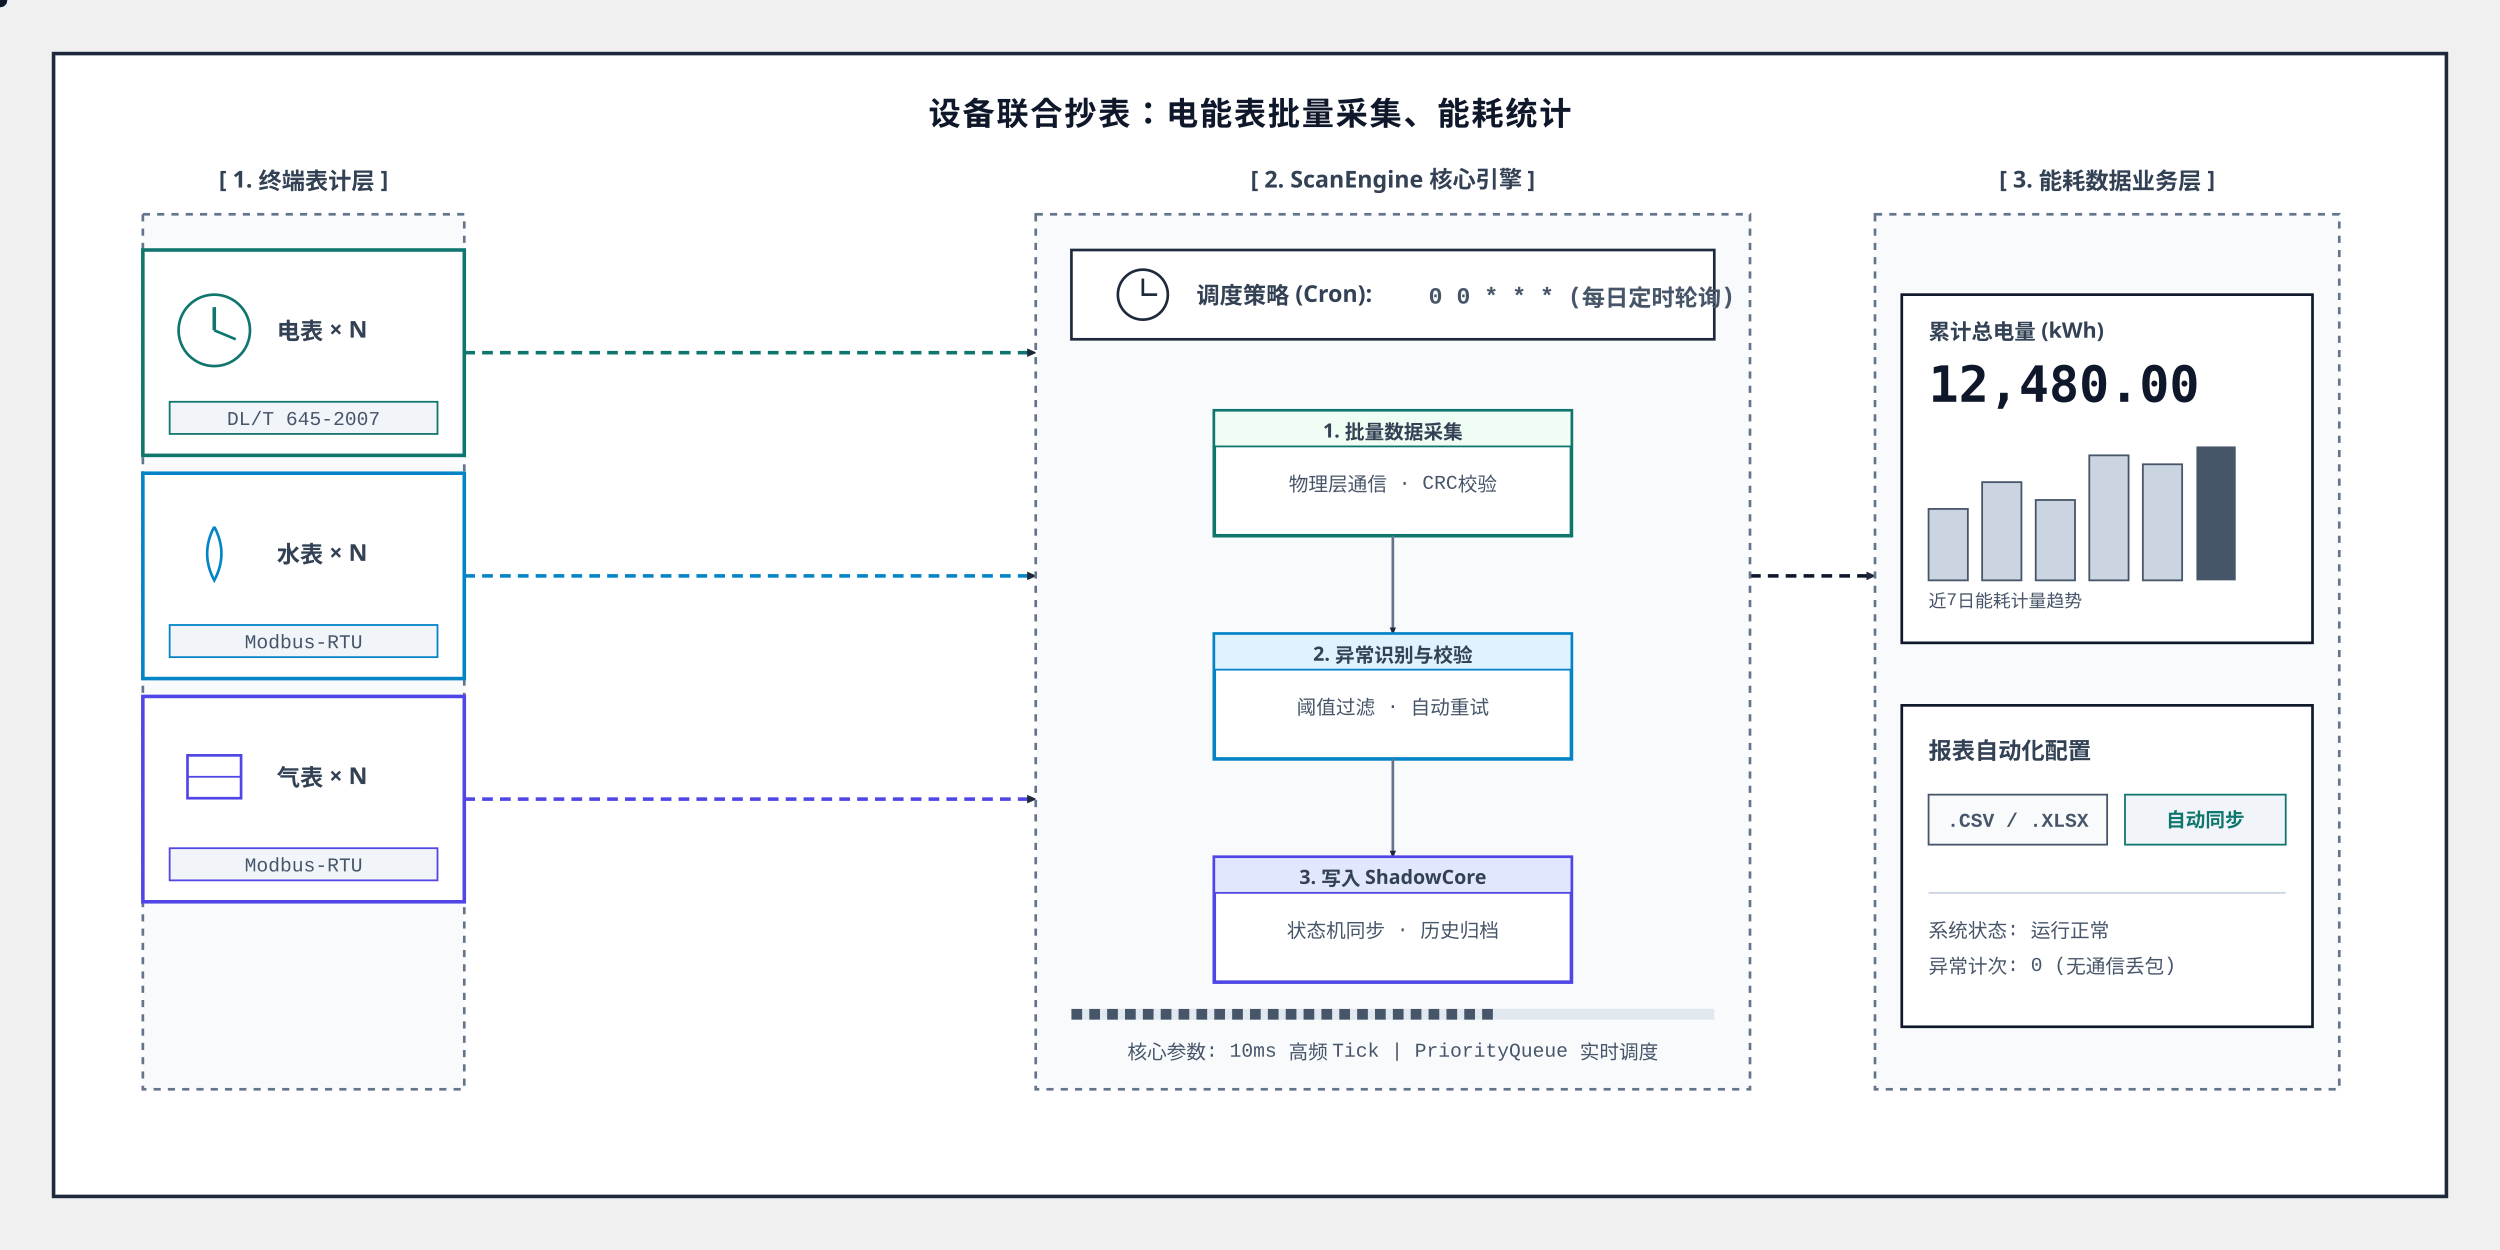
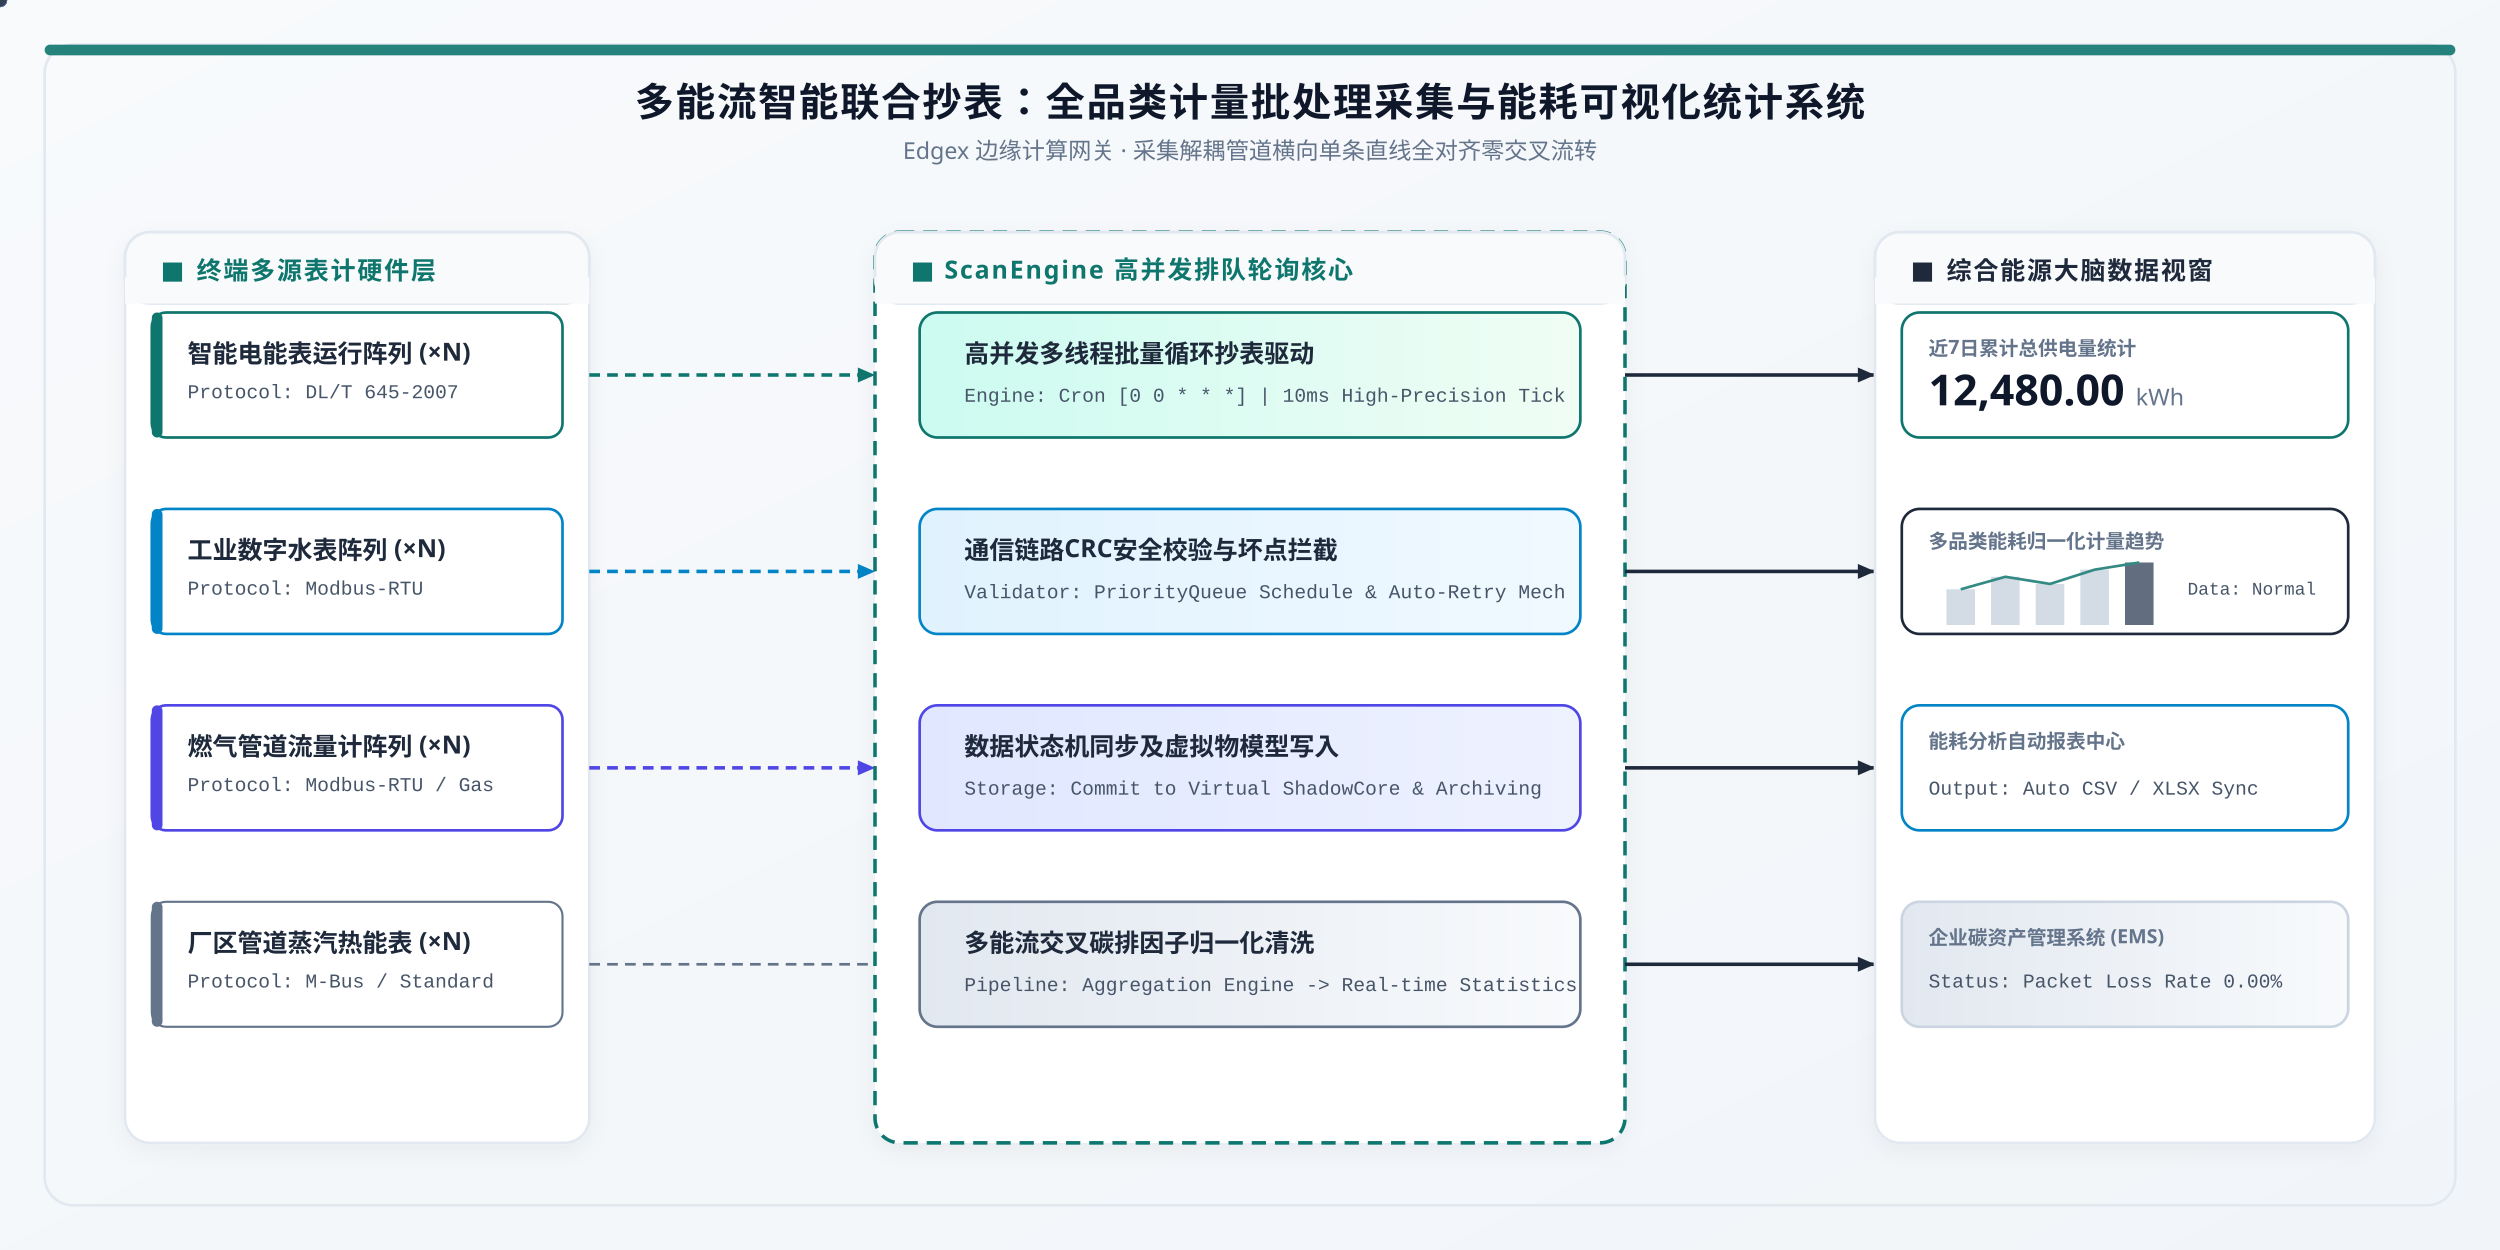
<svg xmlns="http://www.w3.org/2000/svg" width="1400" height="700" viewBox="0 0 1400 700">
  <defs>
-     <clipPath id="clip_meter_a">
-       <rect width="200" height="70" />
-     </clipPath>
-     <clipPath id="clip_meter_b">
-       <rect width="200" height="70" />
-     </clipPath>
-     <clipPath id="clip_meter_c">
-       <rect width="200" height="70" />
-     </clipPath>
+     <linearGradient id="bg" x1="0%" y1="0%" x2="100%" y2="100%">
+       <stop offset="0%" stop-color="#f8fafc" />
+       <stop offset="100%" stop-color="#f1f5f9" />
+     </linearGradient>
+     <filter id="shadow" x="-5%" y="-5%" width="110%" height="110%">
+       <feDropShadow dx="0" dy="4" stdDeviation="6" flood-color="#0f172a" flood-opacity="0.05" />
+     </filter>
+     <linearGradient id="grad-teal" x1="0" y1="0" x2="1" y2="0">
+       <stop offset="0%" stop-color="#ccfbf1" />
+       <stop offset="100%" stop-color="#f0fdf4" />
+     </linearGradient>
+     <linearGradient id="grad-sky" x1="0" y1="0" x2="1" y2="0">
+       <stop offset="0%" stop-color="#e0f2fe" />
+       <stop offset="100%" stop-color="#f0f9ff" />
+     </linearGradient>
+     <linearGradient id="grad-indigo" x1="0" y1="0" x2="1" y2="0">
+       <stop offset="0%" stop-color="#e0e7ff" />
+       <stop offset="100%" stop-color="#eef2ff" />
+     </linearGradient>
+     <linearGradient id="grad-slate" x1="0" y1="0" x2="1" y2="0">
+       <stop offset="0%" stop-color="#e2e8f0" />
+       <stop offset="100%" stop-color="#f8fafc" />
+     </linearGradient>
+     <marker id="arrow-teal" viewBox="0 0 10 10" refX="8" refY="5" markerWidth="6" markerHeight="6" orient="auto">
+       <path d="M0 1.5 L8 5 L0 8.5 Z" fill="#0f766e" />
+     </marker>
+     <marker id="arrow-sky" viewBox="0 0 10 10" refX="8" refY="5" markerWidth="6" markerHeight="6" orient="auto">
+       <path d="M0 1.5 L8 5 L0 8.5 Z" fill="#0284c7" />
+     </marker>
+     <marker id="arrow-indigo" viewBox="0 0 10 10" refX="8" refY="5" markerWidth="6" markerHeight="6" orient="auto">
+       <path d="M0 1.5 L8 5 L0 8.5 Z" fill="#4f46e5" />
+     </marker>
+     <marker id="arrow-slate" viewBox="0 0 10 10" refX="8" refY="5" markerWidth="6" markerHeight="6" orient="auto">
+       <path d="M0 1.5 L8 5 L0 8.5 Z" fill="#1e293b" />
+     </marker>
    <style>
-       .bg-main { fill: #ffffff; stroke: #1e293b; stroke-width: 2; }
-       .bg-container { fill: #f8fafc; stroke: #64748b; stroke-width: 1.5; stroke-dasharray: 4, 4; }
-       
-       /* Outline Style Components */
-       .node-elec { fill: #ffffff; stroke: #0f766e; stroke-width: 2; }
-       .node-water { fill: #ffffff; stroke: #0284c7; stroke-width: 2; }
-       .node-gas { fill: #ffffff; stroke: #4f46e5; stroke-width: 2; }
-       
-       .text-title { fill: #0f172a; font-family: 'Segoe UI', -apple-system, sans-serif; font-weight: 700; font-size: 18px; letter-spacing: 1px; }
-       .text-subtitle { fill: #334155; font-family: 'Segoe UI', sans-serif; font-weight: 600; font-size: 13px; }
-       .text-body { fill: #334155; font-family: sans-serif; font-size: 12px; }
-       .text-code { fill: #475569; font-family: Consolas, 'Courier New', monospace; font-size: 11px; }
-       
-       /* Flow Lines - Pure Linear, No Interferences */
-       .flow-line { fill: none; stroke-width: 2; marker-end: url(#arrowhead); }
-       .flow-line-active { stroke-dasharray: 6, 4; animation: dash 30s linear infinite; }
-       @keyframes dash { to { stroke-dashoffset: -1000; } }
-       
-       .scan-bar { stroke-dasharray: 6 4; animation: scan 3s linear infinite; }
-       @keyframes scan { to { stroke-dashoffset: -20; } }
+       .title { fill:#0f172a; font-family:'Segoe UI','Microsoft YaHei',sans-serif; font-weight:800; font-size:22px; letter-spacing:1px; }
+       .subtitle { fill:#64748b; font-family:'Segoe UI','Microsoft YaHei',sans-serif; font-size:13px; font-weight:400; }
+       .group-title { font-family:'Segoe UI','Microsoft YaHei',sans-serif; font-weight:700; font-size:14px; letter-spacing:1px; }
+       .lbl { fill:#1e293b; font-family:'Segoe UI','Microsoft YaHei',sans-serif; font-size:14px; font-weight:600; }
+       .code { fill:#475569; font-family:'Consolas','Courier New',monospace; font-size:11px; }
+       .val { fill:#0f172a; font-family:'Segoe UI',sans-serif; font-weight:800; font-size:24px; }
+       .unit { fill:#64748b; font-size:13px; font-weight:500; }
+       .chart-lbl { fill:#64748b; font-family:'Segoe UI','Microsoft YaHei',sans-serif; font-size:11px; font-weight:600; }
+       .dash-line { stroke-dasharray: 6 4; animation: march 1.5s linear infinite; }
+       @keyframes march { to { stroke-dashoffset: -20; } }
    </style>
-     <marker id="arrowhead" viewBox="0 0 10 10" refX="8" refY="5" markerUnits="strokeWidth" markerWidth="5" height="5" orient="auto">
-       <path d="M 0 1 L 9 5 L 0 9 Z" fill="#1e293b" />
-     </marker>
  </defs>
-   <rect width="1340" height="640" x="30" y="30" class="bg-main" />
-   <text x="700" y="70" text-anchor="middle" class="text-title">设备联合抄表：电能表批量采集、能耗统计</text>
-   <g id="logic-connections">
-     <path id="wire_elec" d="M 260 197.5 H 580" class="flow-line flow-line-active" style="stroke: #0f766e;" />
-     <path id="wire_water" d="M 260 322.5 H 580" class="flow-line flow-line-active" style="stroke: #0284c7;" />
-     <path id="wire_gas" d="M 260 447.5 H 580" class="flow-line flow-line-active" style="stroke: #4f46e5;" />
-     <path id="wire_report" d="M 980 322.5 H 1050" class="flow-line flow-line-active" style="stroke: #0f172a;" />
+   <rect width="1400" height="700" fill="url(#bg)" />
+   <rect x="25" y="25" width="1350" height="650" rx="16" fill="none" stroke="#e2e8f0" stroke-width="1.5" />
+   <rect x="25" y="25" width="1350" height="6" rx="3" fill="#0f766e" opacity="0.9" />
+   <g transform="translate(700, 65)" text-anchor="middle">
+     <text class="title">多能流智能联合抄表：全品类计量批处理采集与能耗可视化统计系统</text>
+     <text y="24" class="subtitle">Edgex 边缘计算网关 · 采集解耦管道横向单条直线全对齐零交叉流转</text>
  </g>
-   <g transform="translate(80, 120)">
-     <rect width="180" height="490" class="bg-container" />
-     <text x="90" y="-15" text-anchor="middle" class="text-subtitle">[ 1. 终端表计层 ]</text>
-     <g transform="translate(0, 20)">
-       <rect width="180" height="115" class="node-elec" />
-       <circle cx="40" cy="45" r="20" fill="none" stroke="#0f766e" stroke-width="1.5" />
-       <line x1="40" y1="45" x2="40" y2="32" stroke="#0f766e" stroke-width="2" />
-       <line x1="40" y1="45" x2="52" y2="50" stroke="#0f766e" stroke-width="1.5" />
-       <text x="75" y="50" class="text-subtitle">电表 × N</text>
-       <rect x="15" y="85" width="150" height="18" fill="#f1f5f9" stroke="#0f766e" stroke-width="1" />
-       <text x="90" y="98" text-anchor="middle" class="text-code">DL/T 645-2007</text>
+   <g transform="translate(70, 0)">
+     <rect x="0" y="130" width="260" height="510" rx="14" fill="#ffffff" stroke="#e2e8f0" stroke-width="1.5" filter="url(#shadow)" />
+     <rect x="0" y="130" width="260" height="40" rx="14" fill="#f8fafc" stroke="#e2e8f0" stroke-width="1.5" />
+     <rect x="0" y="155" width="260" height="15" fill="#f8fafc" />
+     <text x="20" y="156" class="group-title" fill="#0f766e">■ 终端多源表计硬件层</text>
+     <g transform="translate(15, 175)">
+       <rect width="230" height="70" rx="8" fill="#ffffff" stroke="#0f766e" stroke-width="1.5" />
+       <rect width="6" height="70" rx="3" fill="#0f766e" />
+       <text x="20" y="28" class="lbl">智能电能表运行阵列 (×N)</text>
+       <text x="20" y="48" class="code">Protocol: DL/T 645-2007</text>
    </g>
-     <g transform="translate(0, 145)">
-       <rect width="180" height="115" class="node-water" />
-       <path d="M40 30 Q48 45 40 60 Q32 45 40 30" fill="none" stroke="#0284c7" stroke-width="1.5" />
-       <text x="75" y="50" class="text-subtitle">水表 × N</text>
-       <rect x="15" y="85" width="150" height="18" fill="#f1f5f9" stroke="#0284c7" stroke-width="1" />
-       <text x="90" y="98" text-anchor="middle" class="text-code">Modbus-RTU</text>
+     <g transform="translate(15, 285)">
+       <rect width="230" height="70" rx="8" fill="#ffffff" stroke="#0284c7" stroke-width="1.5" />
+       <rect width="6" height="70" rx="3" fill="#0284c7" />
+       <text x="20" y="28" class="lbl">工业数字水表阵列 (×N)</text>
+       <text x="20" y="48" class="code">Protocol: Modbus-RTU</text>
    </g>
-     <g transform="translate(0, 270)">
-       <rect width="180" height="115" class="node-gas" />
-       <rect x="25" y="33" width="30" height="24" fill="none" stroke="#4f46e5" stroke-width="1.5" />
-       <line x1="25" y1="45" x2="55" y2="45" stroke="#4f46e5" stroke-width="1" />
-       <text x="75" y="50" class="text-subtitle">气表 × N</text>
-       <rect x="15" y="85" width="150" height="18" fill="#f1f5f9" stroke="#4f46e5" stroke-width="1" />
-       <text x="90" y="98" text-anchor="middle" class="text-code">Modbus-RTU</text>
+     <g transform="translate(15, 395)">
+       <rect width="230" height="70" rx="8" fill="#ffffff" stroke="#4f46e5" stroke-width="1.5" />
+       <rect width="6" height="70" rx="3" fill="#4f46e5" />
+       <text x="20" y="28" class="lbl">燃气管道流量计阵列 (×N)</text>
+       <text x="20" y="48" class="code">Protocol: Modbus-RTU / Gas</text>
+     </g>
+     <g transform="translate(15, 505)">
+       <rect width="230" height="70" rx="8" fill="#ffffff" stroke="#64748b" stroke-width="1.2" />
+       <rect width="6" height="70" rx="3" fill="#64748b" />
+       <text x="20" y="28" class="lbl">厂区管道蒸汽热能表 (×N)</text>
+       <text x="20" y="48" class="code">Protocol: M-Bus / Standard</text>
    </g>
  </g>
-   <g transform="translate(580, 120)">
-     <rect width="400" height="490" class="bg-container" />
-     <text x="200" y="-15" text-anchor="middle" class="text-subtitle">[ 2. ScanEngine 核心引擎 ]</text>
-     <g transform="translate(20, 20)">
-       <rect width="360" height="50" fill="#ffffff" stroke="#1e293b" stroke-width="1.5" />
-       <circle cx="40" cy="25" r="14" fill="none" stroke="#1e293b" stroke-width="1.5" />
-       <polyline points="40,16 40,25 48,25" fill="none" stroke="#1e293b" stroke-width="1.5" />
-       <text x="70" y="30" class="text-subtitle">调度策略 (Cron):</text>
-       <text x="200" y="30" class="text-code" style="font-weight: bold; font-size: 13px;">0 0 * * * (每日定时轮询)</text>
+   <path d="M 330 210 H 490" stroke="#0f766e" stroke-width="2" marker-end="url(#arrow-teal)" class="dash-line" />
+   <path d="M 330 320 H 490" stroke="#0284c7" stroke-width="2" marker-end="url(#arrow-sky)" class="dash-line" />
+   <path d="M 330 430 H 490" stroke="#4f46e5" stroke-width="2" marker-end="url(#arrow-indigo)" class="dash-line" />
+   <path d="M 330 540 H 490" stroke="#64748b" stroke-width="1.5" class="dash-line" />
+   <circle r="4" fill="#0f766e">
+     <animateMotion dur="1.3s" repeatCount="indefinite" path="M 330 210 H 490" />
+   </circle>
+   <circle r="4" fill="#0284c7">
+     <animateMotion dur="1.0s" repeatCount="indefinite" path="M 330 320 H 490" />
+   </circle>
+   <circle r="4" fill="#4f46e5">
+     <animateMotion dur="1.6s" repeatCount="indefinite" path="M 330 430 H 490" />
+   </circle>
+   <circle r="4" fill="#64748b">
+     <animateMotion dur="1.4s" repeatCount="indefinite" path="M 330 540 H 490" />
+   </circle>
+   <g transform="translate(490, 0)">
+     <rect x="0" y="130" width="420" height="510" rx="14" fill="#ffffff" stroke="#0f766e" stroke-width="2" stroke-dasharray="8 5" filter="url(#shadow)" />
+     <rect x="0" y="130" width="420" height="40" rx="14" fill="#f8fafc" stroke="#e2e8f0" stroke-width="1.5" />
+     <rect x="0" y="155" width="420" height="15" fill="#f8fafc" />
+     <text x="20" y="156" class="group-title" fill="#0f766e">■ ScanEngine 高并发排队轮询核心</text>
+     <g transform="translate(25, 175)">
+       <rect width="370" height="70" rx="10" fill="url(#grad-teal)" stroke="#0f766e" stroke-width="1.5" />
+       <text x="25" y="28" class="lbl">高并发多线程批量循环抄表驱动</text>
+       <text x="25" y="50" class="code">Engine: Cron [0 0 * * *] | 10ms High-Precision Tick</text>
    </g>
-     <g transform="translate(100, 110)">
-       <rect width="200" height="70" class="node-elec" />
-       <rect width="200" height="20" fill="#f0fdf4" stroke="#0f766e" stroke-width="1" />
-       <text x="100" y="15" text-anchor="middle" class="text-subtitle" style="font-size: 11px;">1. 批量数据采集</text>
-       <text x="100" y="45" text-anchor="middle" class="text-code">物理层通信 · CRC校验</text>
+     <g transform="translate(25, 285)">
+       <rect width="370" height="70" rx="10" fill="url(#grad-sky)" stroke="#0284c7" stroke-width="1.5" />
+       <text x="25" y="28" class="lbl">通信链路CRC安全校验与坏点拦截</text>
+       <text x="25" y="50" class="code">Validator: PriorityQueue Schedule &amp; Auto-Retry Mech</text>
    </g>
-     <path d="M 200 180 V 235" stroke="#64748b" stroke-width="1.5" marker-end="url(#arrowhead)" />
-     <g transform="translate(100, 235)">
-       <rect width="200" height="70" class="node-water" />
-       <rect width="200" height="20" fill="#e0f2fe" stroke="#0284c7" stroke-width="1" />
-       <text x="100" y="15" text-anchor="middle" class="text-subtitle" style="font-size: 11px;">2. 异常识别与校验</text>
-       <text x="100" y="45" text-anchor="middle" class="text-code">阈值过滤 · 自动重试</text>
+     <g transform="translate(25, 395)">
+       <rect width="370" height="70" rx="10" fill="url(#grad-indigo)" stroke="#4f46e5" stroke-width="1.5" />
+       <text x="25" y="28" class="lbl">数据状态机同步及虚拟物模型写入</text>
+       <text x="25" y="50" class="code">Storage: Commit to Virtual ShadowCore &amp; Archiving</text>
    </g>
-     <path d="M 200 305 V 360" stroke="#64748b" stroke-width="1.5" marker-end="url(#arrowhead)" />
-     <g transform="translate(100, 360)">
-       <rect width="200" height="70" class="node-gas" />
-       <rect width="200" height="20" fill="#e0e7ff" stroke="#4f46e5" stroke-width="1" />
-       <text x="100" y="15" text-anchor="middle" class="text-subtitle" style="font-size: 11px;">3. 写入 ShadowCore</text>
-       <text x="100" y="45" text-anchor="middle" class="text-code">状态机同步 · 历史归档</text>
-     </g>
-     <g transform="translate(20, 445)">
-       <rect x="0" y="0" width="360" height="6" fill="#e2e8f0" />
-       <line x1="0" y1="3" x2="240" y2="3" stroke="#475569" stroke-width="6" class="scan-bar" />
-       <text x="180" y="28" text-anchor="middle" class="text-code">核心参数: 10ms 高频 Tick | PriorityQueue 实时调度</text>
+     <g transform="translate(25, 505)">
+       <rect width="370" height="70" rx="10" fill="url(#grad-slate)" stroke="#64748b" stroke-width="1.5" />
+       <text x="25" y="28" class="lbl">多能流交叉碳排因子归一化清洗</text>
+       <text x="25" y="50" class="code">Pipeline: Aggregation Engine -&gt; Real-time Statistics</text>
    </g>
  </g>
-   <g transform="translate(1050, 120)">
-     <rect width="260" height="490" class="bg-container" />
-     <text x="130" y="-15" text-anchor="middle" class="text-subtitle">[ 3. 能耗数据业务层 ]</text>
-     <g transform="translate(15, 45)">
-       <rect width="230" height="195" fill="#ffffff" stroke="#0f172a" stroke-width="1.5" />
-       <text x="15" y="25" class="text-subtitle" style="font-size:12px;">累计总电量 (kWh)</text>
-       <text x="15" y="60" fill="#0f172a" font-family="Consolas, monospace" font-weight="bold" font-size="28px">12,480.00</text>
-       <g transform="translate(15, 80)">
-         <rect x="0" y="40" width="22" height="40" fill="#cbd5e1" stroke="#475569" />
-         <rect x="30" y="25" width="22" height="55" fill="#cbd5e1" stroke="#475569" />
-         <rect x="60" y="35" width="22" height="45" fill="#cbd5e1" stroke="#475569" />
-         <rect x="90" y="10" width="22" height="70" fill="#cbd5e1" stroke="#475569" />
-         <rect x="120" y="15" width="22" height="65" fill="#cbd5e1" stroke="#475569" />
-         <rect x="150" y="5" width="22" height="75" fill="#475569" />
-         <text x="0" y="95" class="text-code" style="font-size:10px;">近7日能耗计量趋势</text>
+   <path d="M 910 210 H 1050" stroke="#1e293b" stroke-width="2" marker-end="url(#arrow-slate)" />
+   <path d="M 910 320 H 1050" stroke="#1e293b" stroke-width="2" marker-end="url(#arrow-slate)" />
+   <path d="M 910 430 H 1050" stroke="#1e293b" stroke-width="2" marker-end="url(#arrow-slate)" />
+   <path d="M 910 540 H 1050" stroke="#1e293b" stroke-width="2" marker-end="url(#arrow-slate)" />
+   <circle r="3.5" fill="#334155">
+     <animateMotion dur="1.2s" repeatCount="indefinite" path="M 910 210 H 1050" />
+   </circle>
+   <circle r="3.5" fill="#334155">
+     <animateMotion dur="1.5s" repeatCount="indefinite" path="M 910 320 H 1050" />
+   </circle>
+   <circle r="3.5" fill="#334155">
+     <animateMotion dur="1.1s" repeatCount="indefinite" path="M 910 430 H 1050" />
+   </circle>
+   <circle r="3.5" fill="#334155">
+     <animateMotion dur="1.4s" repeatCount="indefinite" path="M 910 540 H 1050" />
+   </circle>
+   <g transform="translate(1050, 0)">
+     <rect x="0" y="130" width="280" height="510" rx="14" fill="#ffffff" stroke="#e2e8f0" stroke-width="1.5" filter="url(#shadow)" />
+     <rect x="0" y="130" width="280" height="40" rx="14" fill="#f8fafc" stroke="#e2e8f0" stroke-width="1.5" />
+     <rect x="0" y="155" width="280" height="15" fill="#f8fafc" />
+     <text x="20" y="156" class="group-title" fill="#1e293b">■ 综合能源大脑数据视窗</text>
+     <g transform="translate(15, 175)">
+       <rect width="250" height="70" rx="10" fill="#ffffff" stroke="#0f766e" stroke-width="1.5" />
+       <text x="15" y="24" class="chart-lbl">近7日累计总供电量统计</text>
+       <text x="15" y="52" class="val" fill="#0f766e">12,480.00 <tspan class="unit">kWh</tspan>
+       </text>
+     </g>
+     <g transform="translate(15, 285)">
+       <rect width="250" height="70" rx="10" fill="#ffffff" stroke="#1e293b" stroke-width="1.5" />
+       <text x="15" y="22" class="chart-lbl">多品类能耗归一化计量趋势</text>
+       <g transform="translate(15, 30)" opacity="0.85">
+         <rect x="10" y="15" width="16" height="20" fill="#cbd5e1" />
+         <rect x="35" y="8" width="16" height="27" fill="#cbd5e1" />
+         <rect x="60" y="12" width="16" height="23" fill="#cbd5e1" />
+         <rect x="85" y="4" width="16" height="31" fill="#cbd5e1" />
+         <rect x="110" y="0" width="16" height="35" fill="#475569" />
+         <path d="M 18 15 L 43 8 L 68 12 L 93 4 L 118 0" fill="none" stroke="#0f766e" stroke-width="1.5" />
      </g>
+       <text x="160" y="48" class="code" style="font-size:10px;">Data: Normal</text>
    </g>
-     <g transform="translate(15, 275)">
-       <rect width="230" height="180" fill="#ffffff" stroke="#0f172a" stroke-width="1.5" />
-       <text x="15" y="30" class="text-subtitle">报表自动化配置</text>
-       <rect x="15" y="50" width="100" height="28" fill="#f8fafc" stroke="#475569" stroke-width="1" />
-       <text x="65" y="68" text-anchor="middle" class="text-code" style="font-weight: bold;">.CSV / .XLSX</text>
-       <rect x="125" y="50" width="90" height="28" fill="#f1f5f9" stroke="#0f766e" stroke-width="1" />
-       <text x="170" y="68" text-anchor="middle" class="text-code" style="fill:#0f766e; font-weight: bold;">自动同步</text>
-       <line x1="15" y1="105" x2="215" y2="105" stroke="#cbd5e1" stroke-width="1" />
-       <text x="15" y="130" class="text-code">系统状态: 运行正常</text>
-       <text x="15" y="150" class="text-code">异常计次: 0 (无通信丢包)</text>
+     <g transform="translate(15, 395)">
+       <rect width="250" height="70" rx="10" fill="#ffffff" stroke="#0284c7" stroke-width="1.5" />
+       <text x="15" y="24" class="chart-lbl">能耗分析自动报表中心</text>
+       <text x="15" y="50" class="code" fill="#0284c7">Output: Auto CSV / XLSX Sync</text>
+     </g>
+     <g transform="translate(15, 505)">
+       <rect width="250" height="70" rx="10" fill="url(#grad-slate)" stroke="#cbd5e1" stroke-width="1.5" />
+       <text x="15" y="24" class="chart-lbl" fill="#1e293b">企业碳资产管理系统 (EMS)</text>
+       <text x="15" y="48" class="code" fill="#475569">Status: Packet Loss Rate 0.00%</text>
    </g>
  </g>
-   <circle r="4" fill="#0f766e">
-     <animateMotion dur="4s" repeatCount="indefinite">
-       <mpath href="#wire_elec" />
-     </animateMotion>
-   </circle>
-   <circle r="4" fill="#0284c7">
-     <animateMotion dur="3.5s" repeatCount="indefinite">
-       <mpath href="#wire_water" />
-     </animateMotion>
-   </circle>
-   <circle r="4" fill="#4f46e5">
-     <animateMotion dur="4.5s" repeatCount="indefinite">
-       <mpath href="#wire_gas" />
-     </animateMotion>
-   </circle>
-   <circle r="4" fill="#0f172a">
-     <animateMotion dur="2.5s" repeatCount="indefinite">
-       <mpath href="#wire_report" />
-     </animateMotion>
-   </circle>
</svg>
